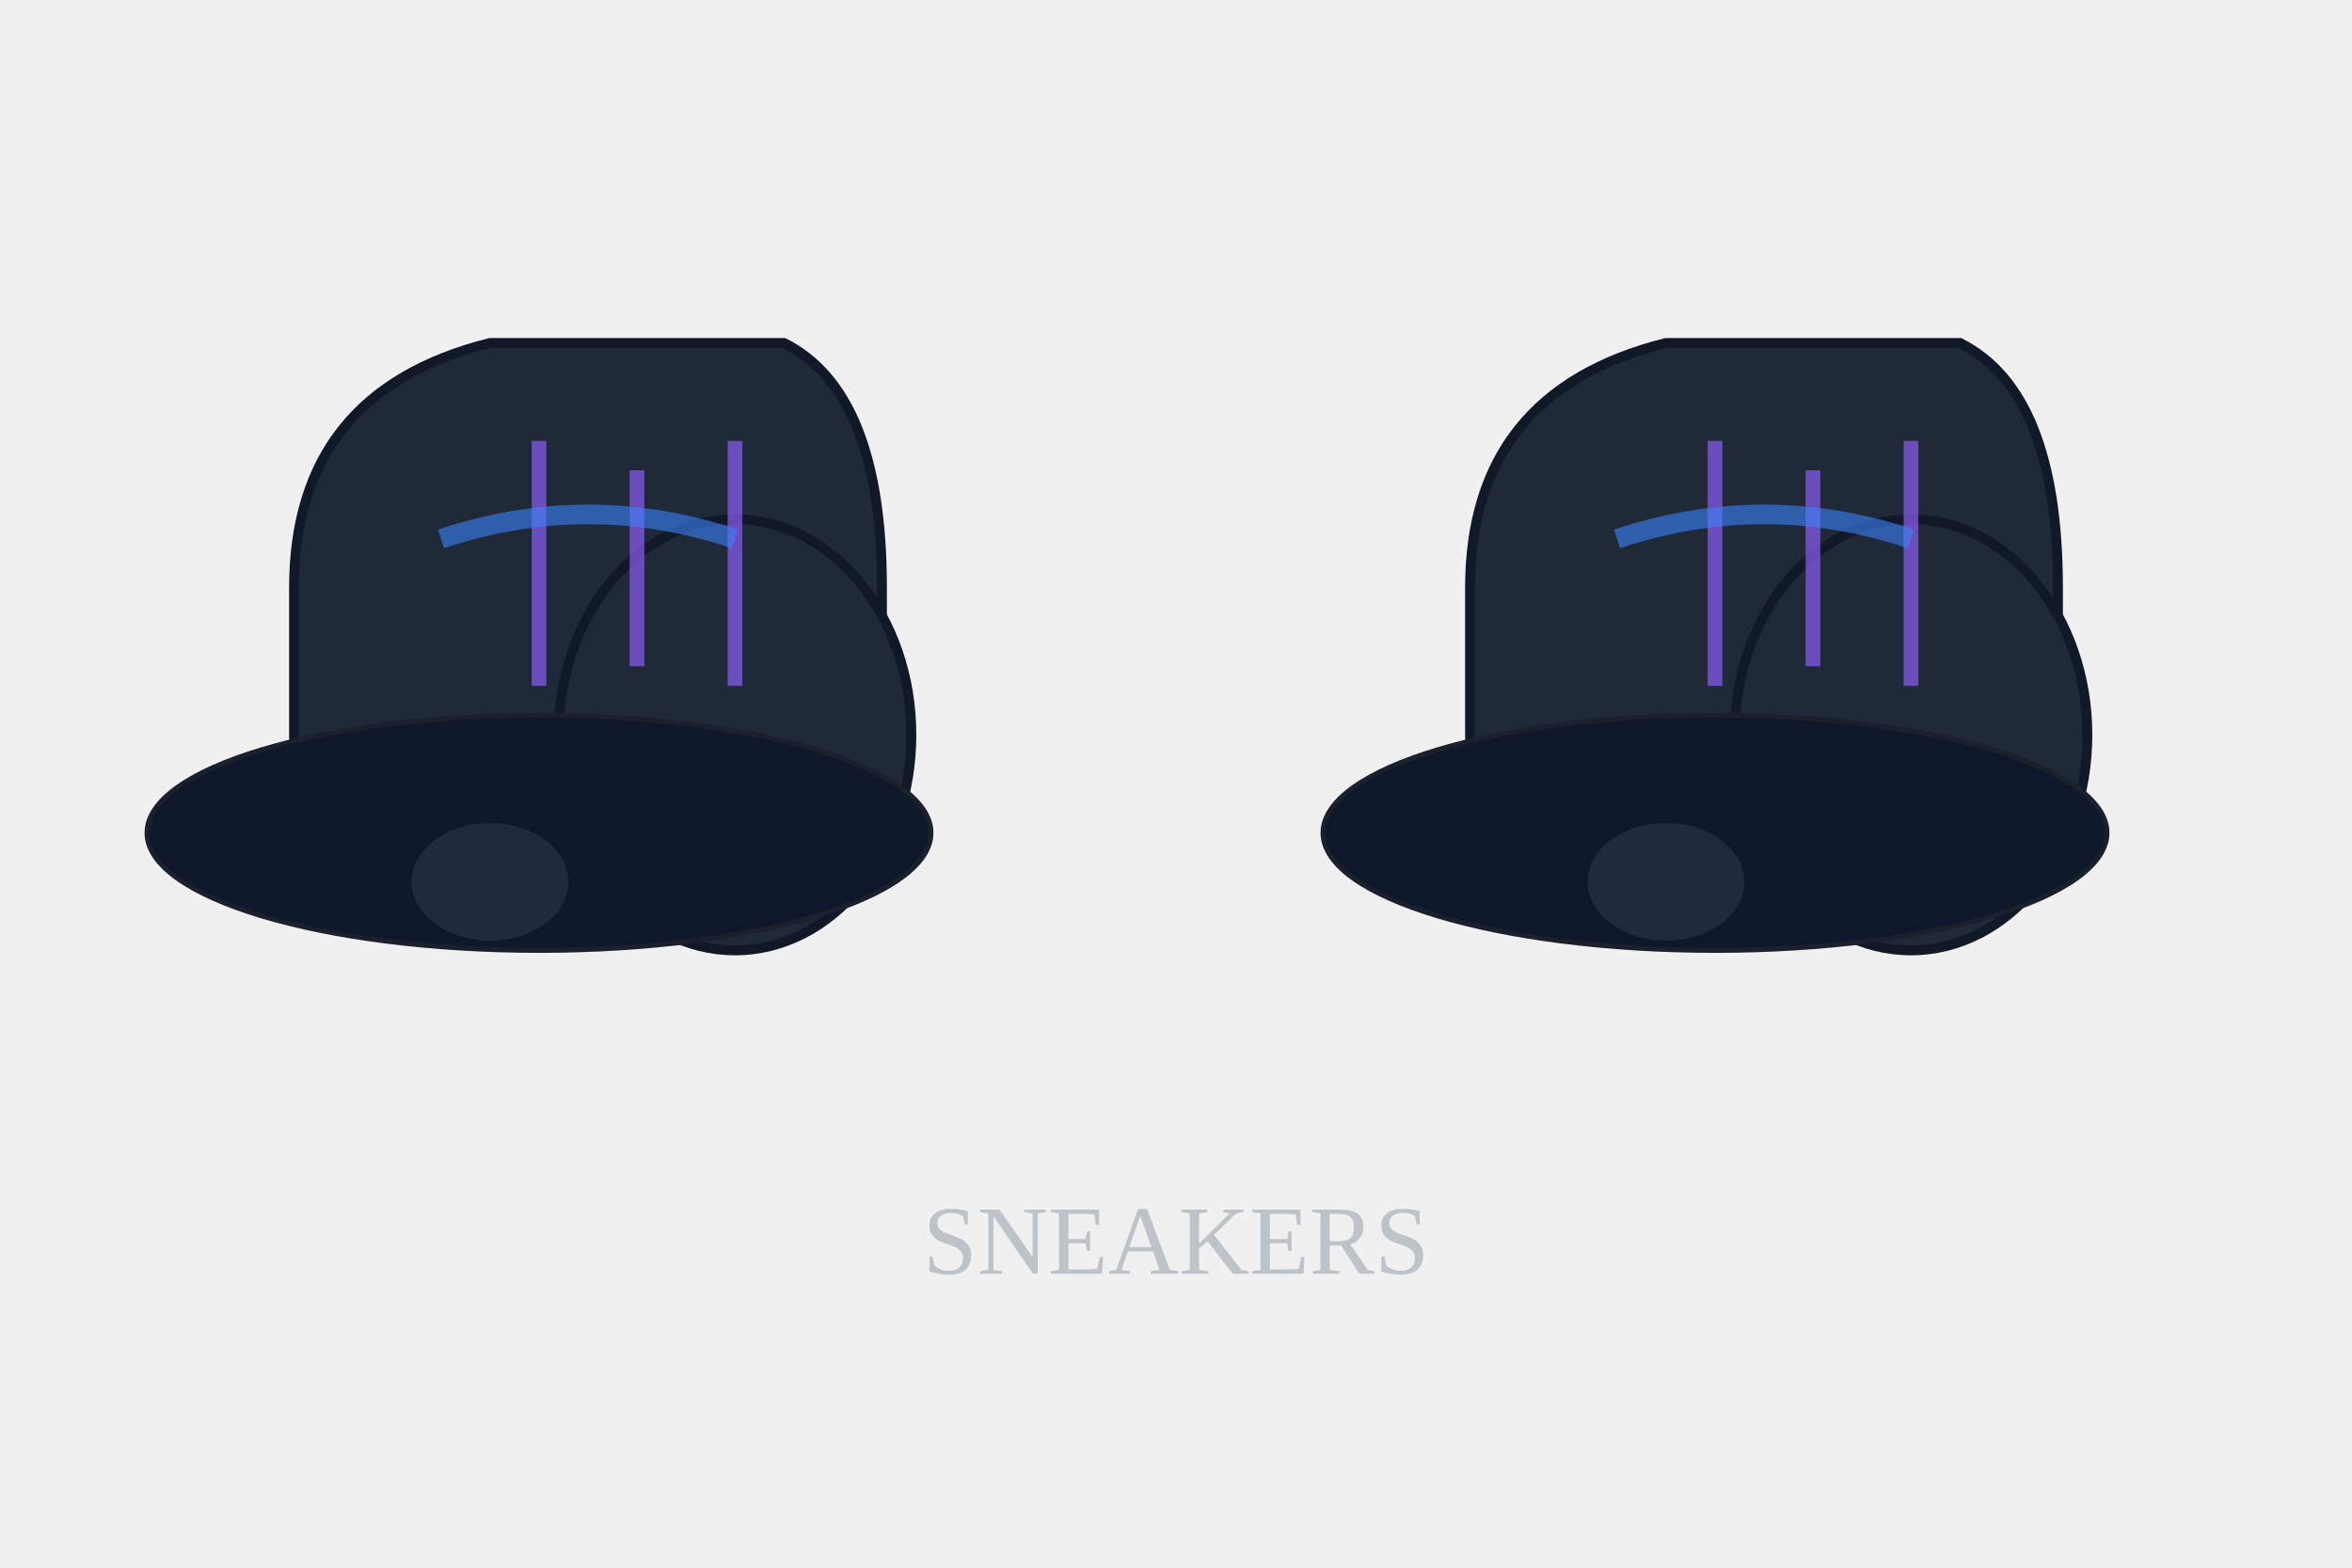
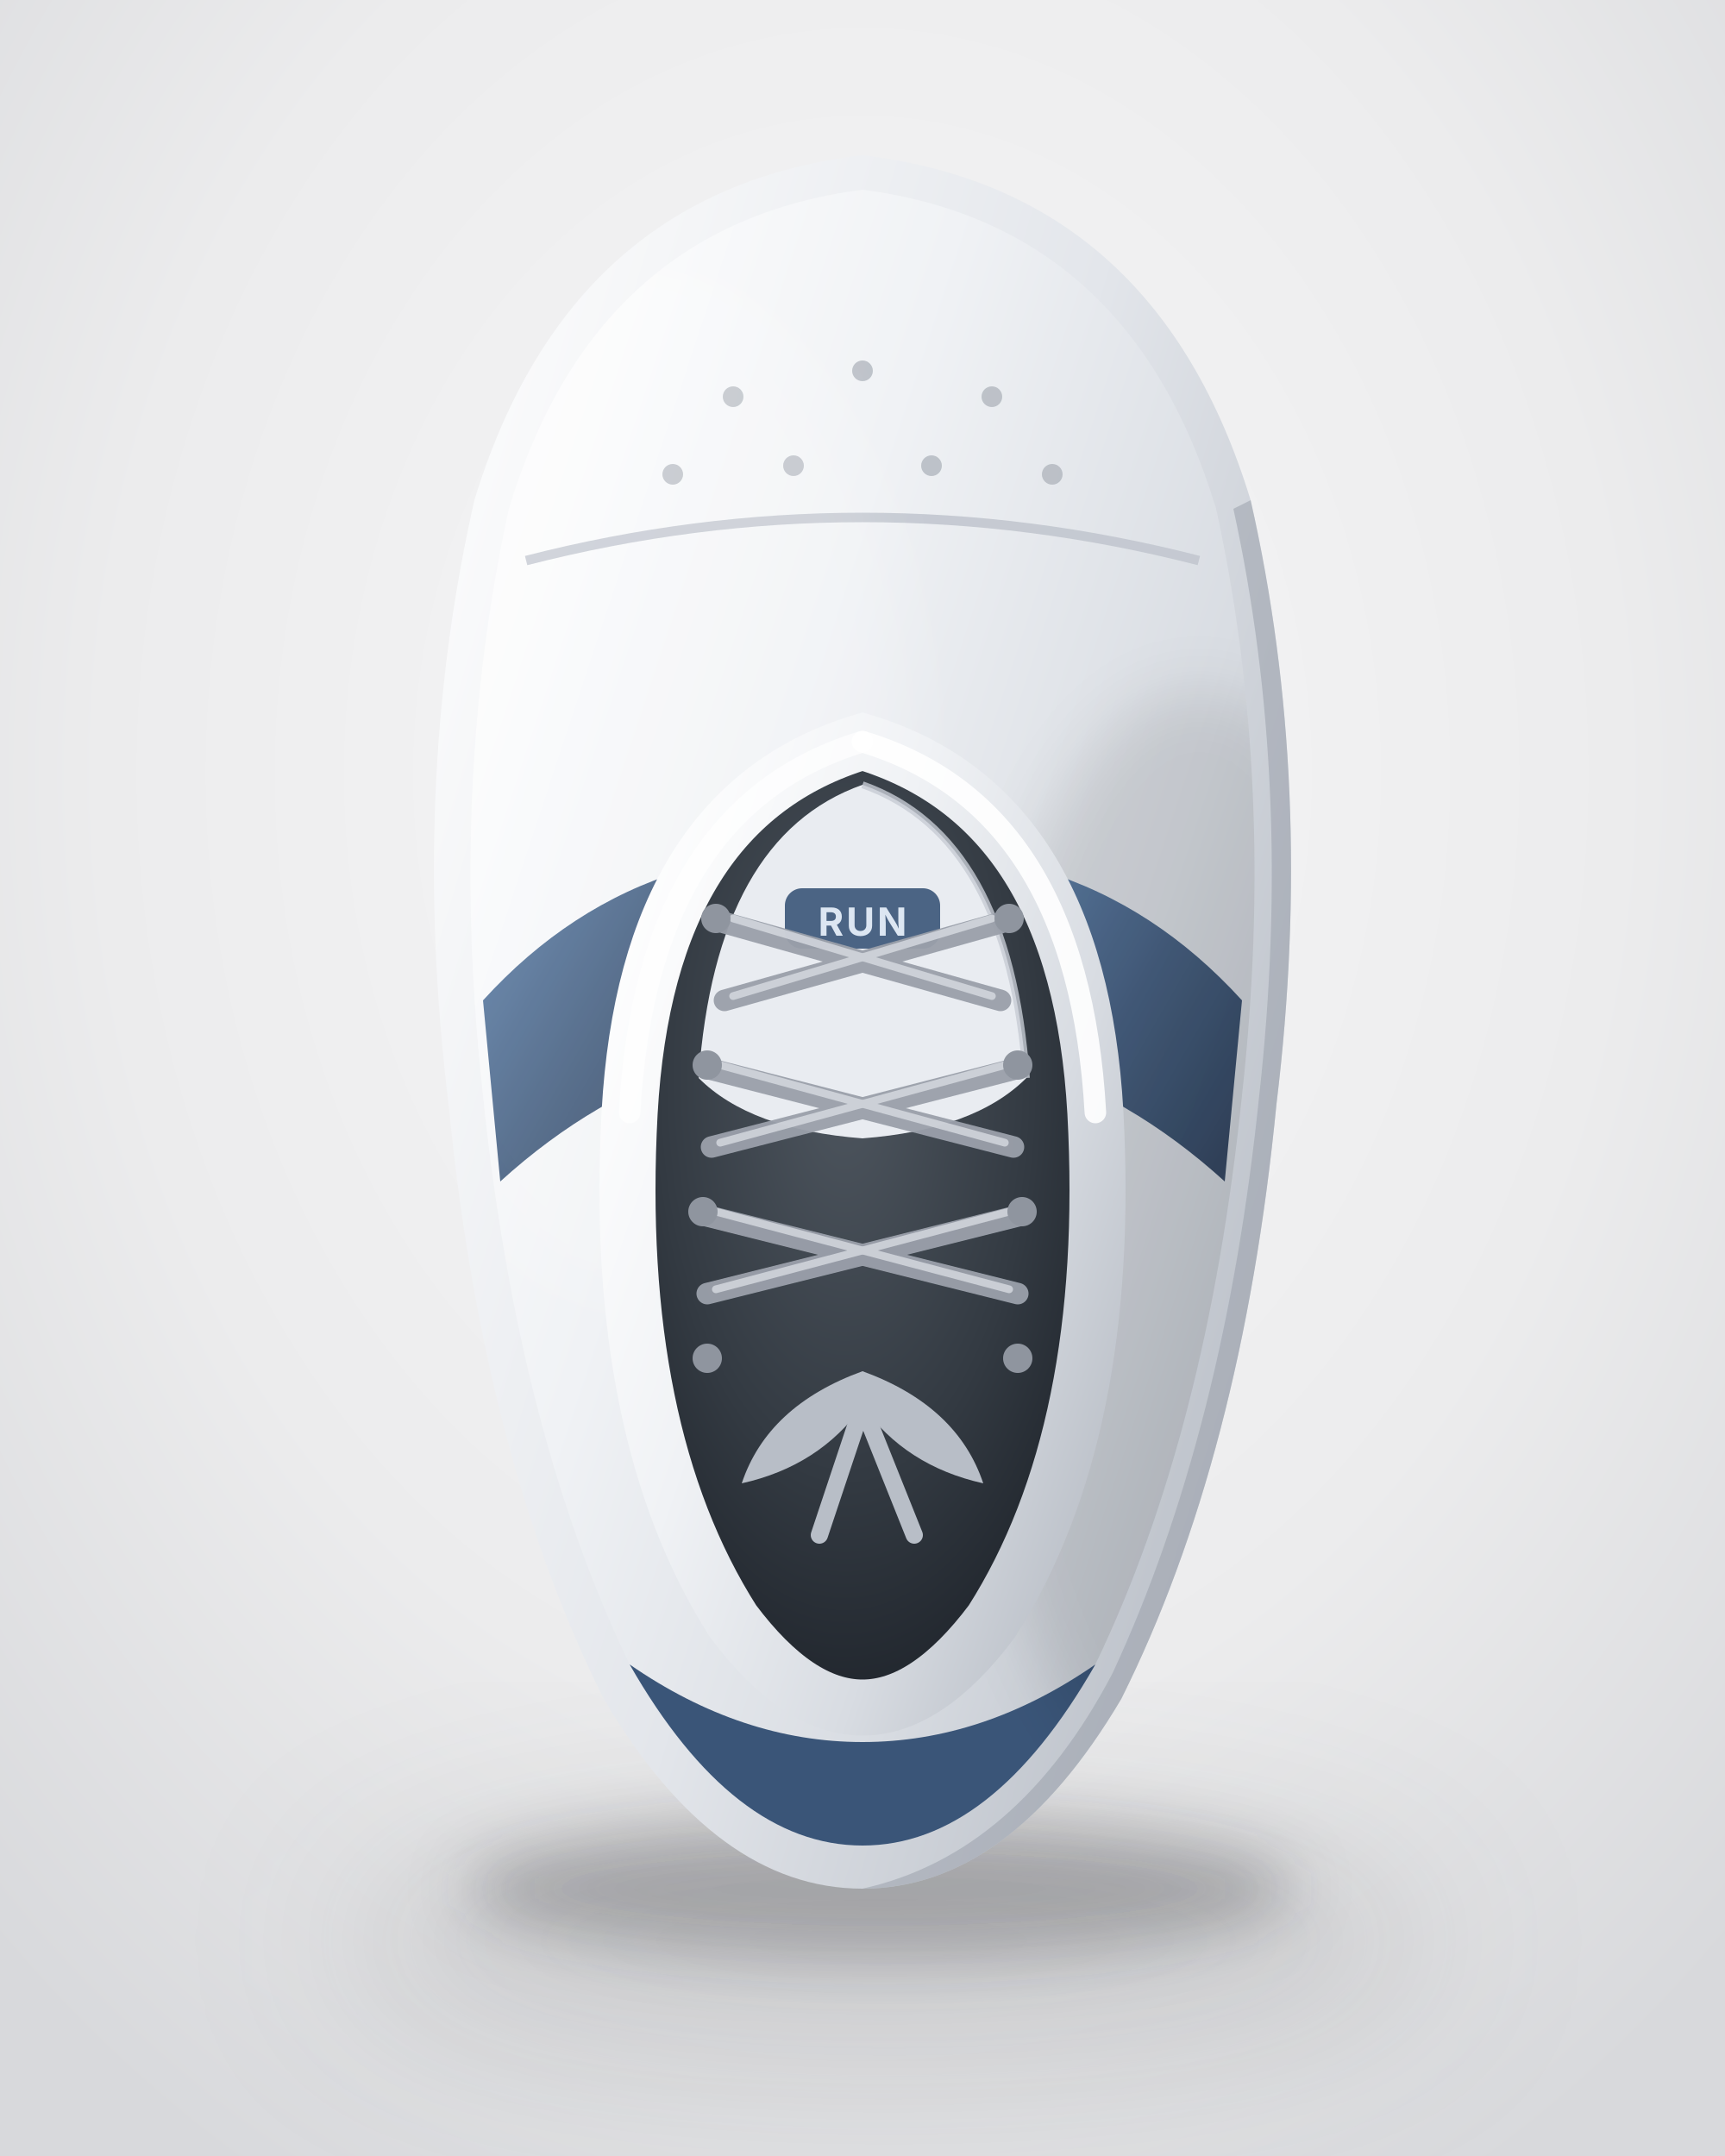
- <svg xmlns="http://www.w3.org/2000/svg" viewBox="0 0 240 160" preserveAspectRatio="xMidYMid meet">
+ <svg xmlns="http://www.w3.org/2000/svg" viewBox="0 0 400 500" preserveAspectRatio="xMidYMid meet">
  <defs>
-     <style>
-       .shoe-body { fill: #1f2937; stroke: #111827; stroke-width: 1; }
-       .shoe-sole { fill: #0f172a; stroke: #1a202c; stroke-width: 0.5; }
-       .shoe-accent { fill: #3b82f6; }
-     </style>
+     <radialGradient id="backdrop" cx="50%" cy="36%" r="74%">
+       <stop offset="0%" stop-color="#f7f7f8" />
+       <stop offset="60%" stop-color="#ececed" />
+       <stop offset="100%" stop-color="#d8d9dc" />
+     </radialGradient>
+     <linearGradient id="upper" x1="0%" y1="10%" x2="100%" y2="80%">
+       <stop offset="0%" stop-color="#ffffff" />
+       <stop offset="38%" stop-color="#f0f2f5" />
+       <stop offset="74%" stop-color="#d8dce2" />
+       <stop offset="100%" stop-color="#bcc1c9" />
+     </linearGradient>
+     <linearGradient id="suede" x1="0%" y1="0%" x2="100%" y2="80%">
+       <stop offset="0%" stop-color="#557aa6" />
+       <stop offset="55%" stop-color="#3a5578" />
+       <stop offset="100%" stop-color="#283c58" />
+     </linearGradient>
+     <linearGradient id="soleRim" x1="0%" y1="0%" x2="100%" y2="60%">
+       <stop offset="0%" stop-color="#ffffff" />
+       <stop offset="60%" stop-color="#e3e6eb" />
+       <stop offset="100%" stop-color="#bfc4cc" />
+     </linearGradient>
+     <radialGradient id="throat" cx="46%" cy="34%" r="72%">
+       <stop offset="0%" stop-color="#4e565f" />
+       <stop offset="60%" stop-color="#333a42" />
+       <stop offset="100%" stop-color="#1e232a" />
+     </radialGradient>
+     <filter id="softShadow" x="-50%" y="-50%" width="200%" height="200%">
+       <feGaussianBlur stdDeviation="7" />
+     </filter>
+     <filter id="ambientBlur" x="-50%" y="-50%" width="200%" height="200%">
+       <feGaussianBlur stdDeviation="20" />
+     </filter>
+     <clipPath id="lastClip">
+       <path d="M 200 44 Q 262 52 282 118 Q 296 182 288 254 Q 280 332 254 386                Q 230 428 200 428 Q 170 428 146 386 Q 120 332 112 254                Q 104 182 118 118 Q 138 52 200 44 Z" />
+     </clipPath>
  </defs>
-   <path d="M 30 60 Q 30 40 50 35 L 80 35 Q 90 40 90 60 L 90 75 Q 85 80 75 82 L 40 82 Q 30 80 30 75 Z" class="shoe-body" />
-   <ellipse cx="75" cy="75" rx="18" ry="22" class="shoe-body" />
-   <ellipse cx="55" cy="85" rx="40" ry="12" class="shoe-sole" />
-   <line x1="55" y1="45" x2="55" y2="70" stroke="#8b5cf6" stroke-width="1.5" opacity="0.7" />
-   <line x1="65" y1="48" x2="65" y2="68" stroke="#8b5cf6" stroke-width="1.5" opacity="0.7" />
-   <line x1="75" y1="45" x2="75" y2="70" stroke="#8b5cf6" stroke-width="1.5" opacity="0.7" />
-   <path d="M 45 55 Q 60 50 75 55" stroke="#3b82f6" stroke-width="2" fill="none" opacity="0.6" />
-   <path d="M 150 60 Q 150 40 170 35 L 200 35 Q 210 40 210 60 L 210 75 Q 205 80 195 82 L 160 82 Q 150 80 150 75 Z" class="shoe-body" />
-   <ellipse cx="195" cy="75" rx="18" ry="22" class="shoe-body" />
-   <ellipse cx="175" cy="85" rx="40" ry="12" class="shoe-sole" />
-   <line x1="175" y1="45" x2="175" y2="70" stroke="#8b5cf6" stroke-width="1.5" opacity="0.7" />
-   <line x1="185" y1="48" x2="185" y2="68" stroke="#8b5cf6" stroke-width="1.5" opacity="0.7" />
-   <line x1="195" y1="45" x2="195" y2="70" stroke="#8b5cf6" stroke-width="1.5" opacity="0.7" />
-   <path d="M 165 55 Q 180 50 195 55" stroke="#3b82f6" stroke-width="2" fill="none" opacity="0.6" />
-   <ellipse cx="50" cy="90" rx="8" ry="6" fill="#2d3748" opacity="0.6" />
-   <ellipse cx="170" cy="90" rx="8" ry="6" fill="#2d3748" opacity="0.6" />
-   <text x="120" y="130" font-size="10" fill="#9ca3af" text-anchor="middle" opacity="0.6">SNEAKERS</text>
+   <rect width="400" height="500" fill="url(#backdrop)" />
+   <ellipse cx="206" cy="450" rx="128" ry="30" fill="#2b2d33" opacity="0.13" filter="url(#ambientBlur)" />
+   <ellipse cx="204" cy="438" rx="96" ry="16" fill="#1c1e24" opacity="0.26" filter="url(#softShadow)" />
+   <path d="M 200 36 Q 268 44 290 116 Q 305 182 296 256 Q 288 338 260 394            Q 234 438 200 438 Q 166 438 140 394 Q 112 338 104 256            Q 95 182 110 116 Q 132 44 200 36 Z" fill="url(#soleRim)" />
+   <path d="M 290 116 Q 305 182 296 256 Q 288 338 260 394 Q 234 438 200 438            Q 236 430 258 388 Q 284 332 292 254 Q 300 182 286 118 Z" fill="#9aa1ab" opacity="0.55" />
+   <path d="M 200 44 Q 262 52 282 118 Q 296 182 288 254 Q 280 332 254 386            Q 230 428 200 428 Q 170 428 146 386 Q 120 332 112 254            Q 104 182 118 118 Q 138 52 200 44 Z" fill="url(#upper)" />
+   <g clip-path="url(#lastClip)">
+     <path d="M 122 130 Q 200 110 278 130" fill="none" stroke="#c2c7cf" stroke-width="2.2" opacity="0.9" />
+     <g fill="#adb3bb" opacity="0.75">
+       <circle cx="170" cy="92" r="2.4" />
+       <circle cx="200" cy="86" r="2.4" />
+       <circle cx="230" cy="92" r="2.4" />
+       <circle cx="184" cy="108" r="2.4" />
+       <circle cx="216" cy="108" r="2.4" />
+       <circle cx="156" cy="110" r="2.4" />
+       <circle cx="244" cy="110" r="2.4" />
+     </g>
+     <path d="M 112 232 Q 132 210 158 202 L 164 246 Q 138 254 116 274 Z" fill="url(#suede)" />
+     <path d="M 288 232 Q 268 210 242 202 L 236 246 Q 262 254 284 274 Z" fill="url(#suede)" opacity="0.92" />
+     <path d="M 146 386 Q 170 428 200 428 Q 230 428 254 386 Q 228 404 200 404 Q 172 404 146 386 Z" fill="#3a5578" />
+     <ellipse cx="146" cy="180" rx="66" ry="120" fill="#ffffff" opacity="0.16" filter="url(#softShadow)" />
+     <ellipse cx="278" cy="290" rx="54" ry="130" fill="#000000" opacity="0.10" filter="url(#softShadow)" />
+   </g>
+   <path d="M 200 176 Q 246 190 250 258 Q 254 330 228 372 Q 214 392 200 392            Q 186 392 172 372 Q 146 330 150 258 Q 154 190 200 176 Z" fill="url(#throat)" />
+   <path d="M 200 172 Q 250 187 254 258 Q 258 332 230 376 Q 215 396 200 396            Q 185 396 170 376 Q 142 332 146 258 Q 150 187 200 172 Z" fill="none" stroke="url(#upper)" stroke-width="13" />
+   <path d="M 200 172 Q 250 187 254 258" fill="none" stroke="#ffffff" stroke-width="5" opacity="0.9" stroke-linecap="round" />
+   <path d="M 200 172 Q 150 187 146 258" fill="none" stroke="#ffffff" stroke-width="5" opacity="0.7" stroke-linecap="round" />
+   <path d="M 200 182 Q 234 194 238 250 Q 226 262 200 264 Q 174 262 162 250 Q 166 194 200 182 Z" fill="#e9ecf1" />
+   <path d="M 200 182 Q 234 194 238 250" fill="none" stroke="#c7ccd4" stroke-width="1.6" opacity="0.8" />
+   <rect x="182" y="206" width="36" height="14" rx="4" fill="#3a5578" opacity="0.9" />
+   <text x="200" y="217" text-anchor="middle" font-family="system-ui,-apple-system,sans-serif" font-size="9" font-weight="700" letter-spacing="0.6" fill="#dce6f2">RUN</text>
+   <g stroke="#9aa0aa" stroke-width="5" stroke-linecap="round" opacity="0.95">
+     <path d="M 168 214 L 232 232" />
+     <path d="M 232 214 L 168 232" />
+     <path d="M 165 248 L 235 266" />
+     <path d="M 235 248 L 165 266" />
+     <path d="M 164 282 L 236 300" />
+     <path d="M 236 282 L 164 300" />
+   </g>
+   <g stroke="#d7dbe1" stroke-width="1.8" stroke-linecap="round" opacity="0.8">
+     <path d="M 170 213 L 230 231" />
+     <path d="M 230 213 L 170 231" />
+     <path d="M 167 247 L 233 265" />
+     <path d="M 233 247 L 167 265" />
+     <path d="M 166 281 L 234 299" />
+     <path d="M 234 281 L 166 299" />
+   </g>
+   <g fill="#8f959f">
+     <circle cx="166" cy="213" r="3.4" />
+     <circle cx="234" cy="213" r="3.4" />
+     <circle cx="164" cy="247" r="3.4" />
+     <circle cx="236" cy="247" r="3.4" />
+     <circle cx="163" cy="281" r="3.4" />
+     <circle cx="237" cy="281" r="3.4" />
+     <circle cx="164" cy="315" r="3.4" />
+     <circle cx="236" cy="315" r="3.4" />
+   </g>
+   <path d="M 200 318 Q 178 326 172 344 Q 190 340 200 326 Q 210 340 228 344 Q 222 326 200 318 Z" fill="#b8bec7" />
+   <path d="M 200 326 L 190 356 M 200 326 L 212 356" stroke="#b8bec7" stroke-width="4" stroke-linecap="round" />
</svg>
